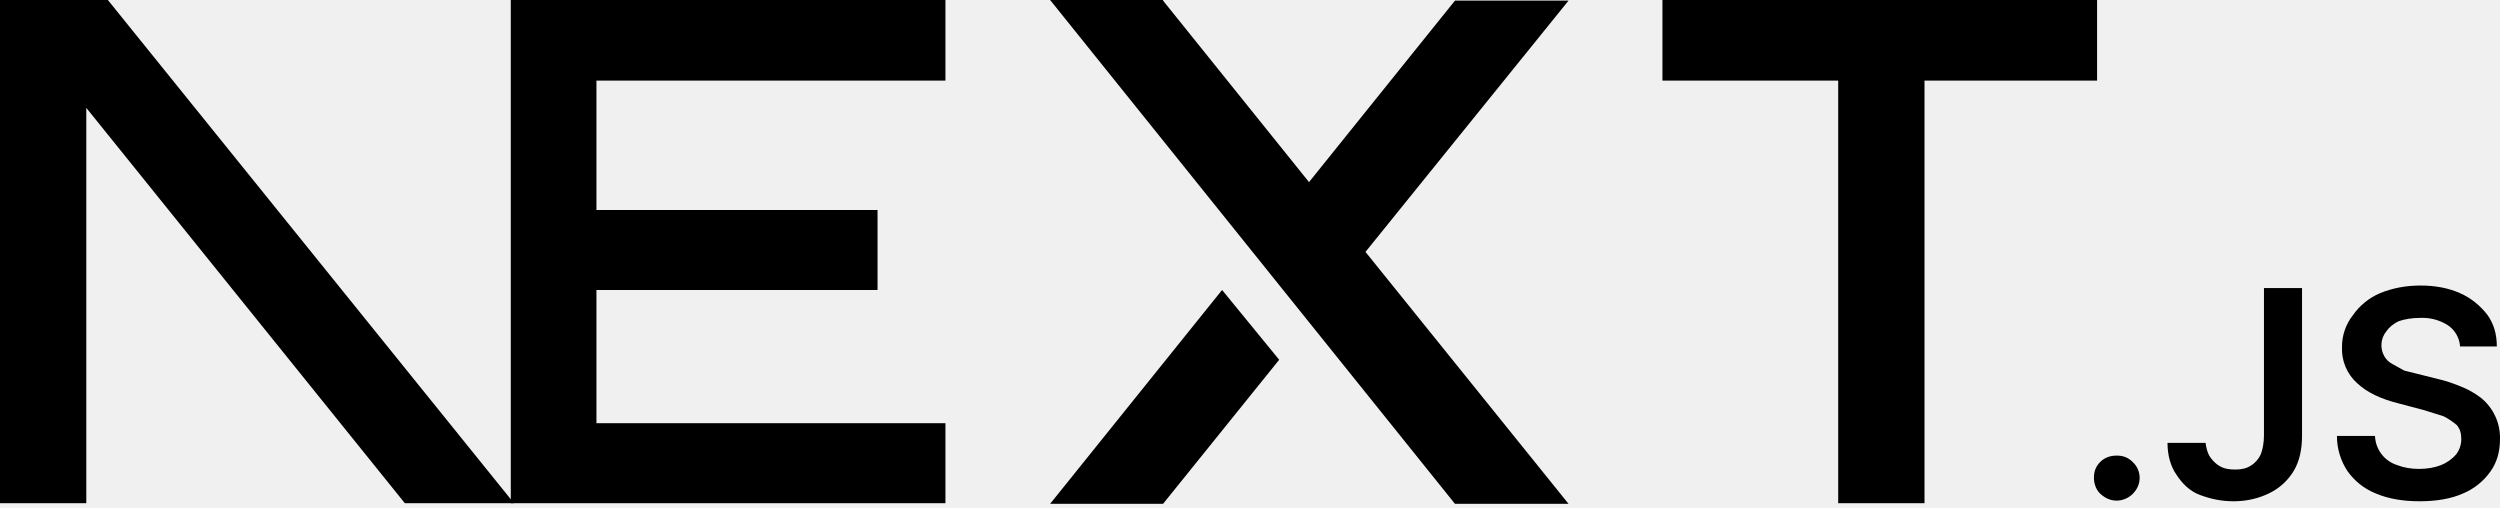
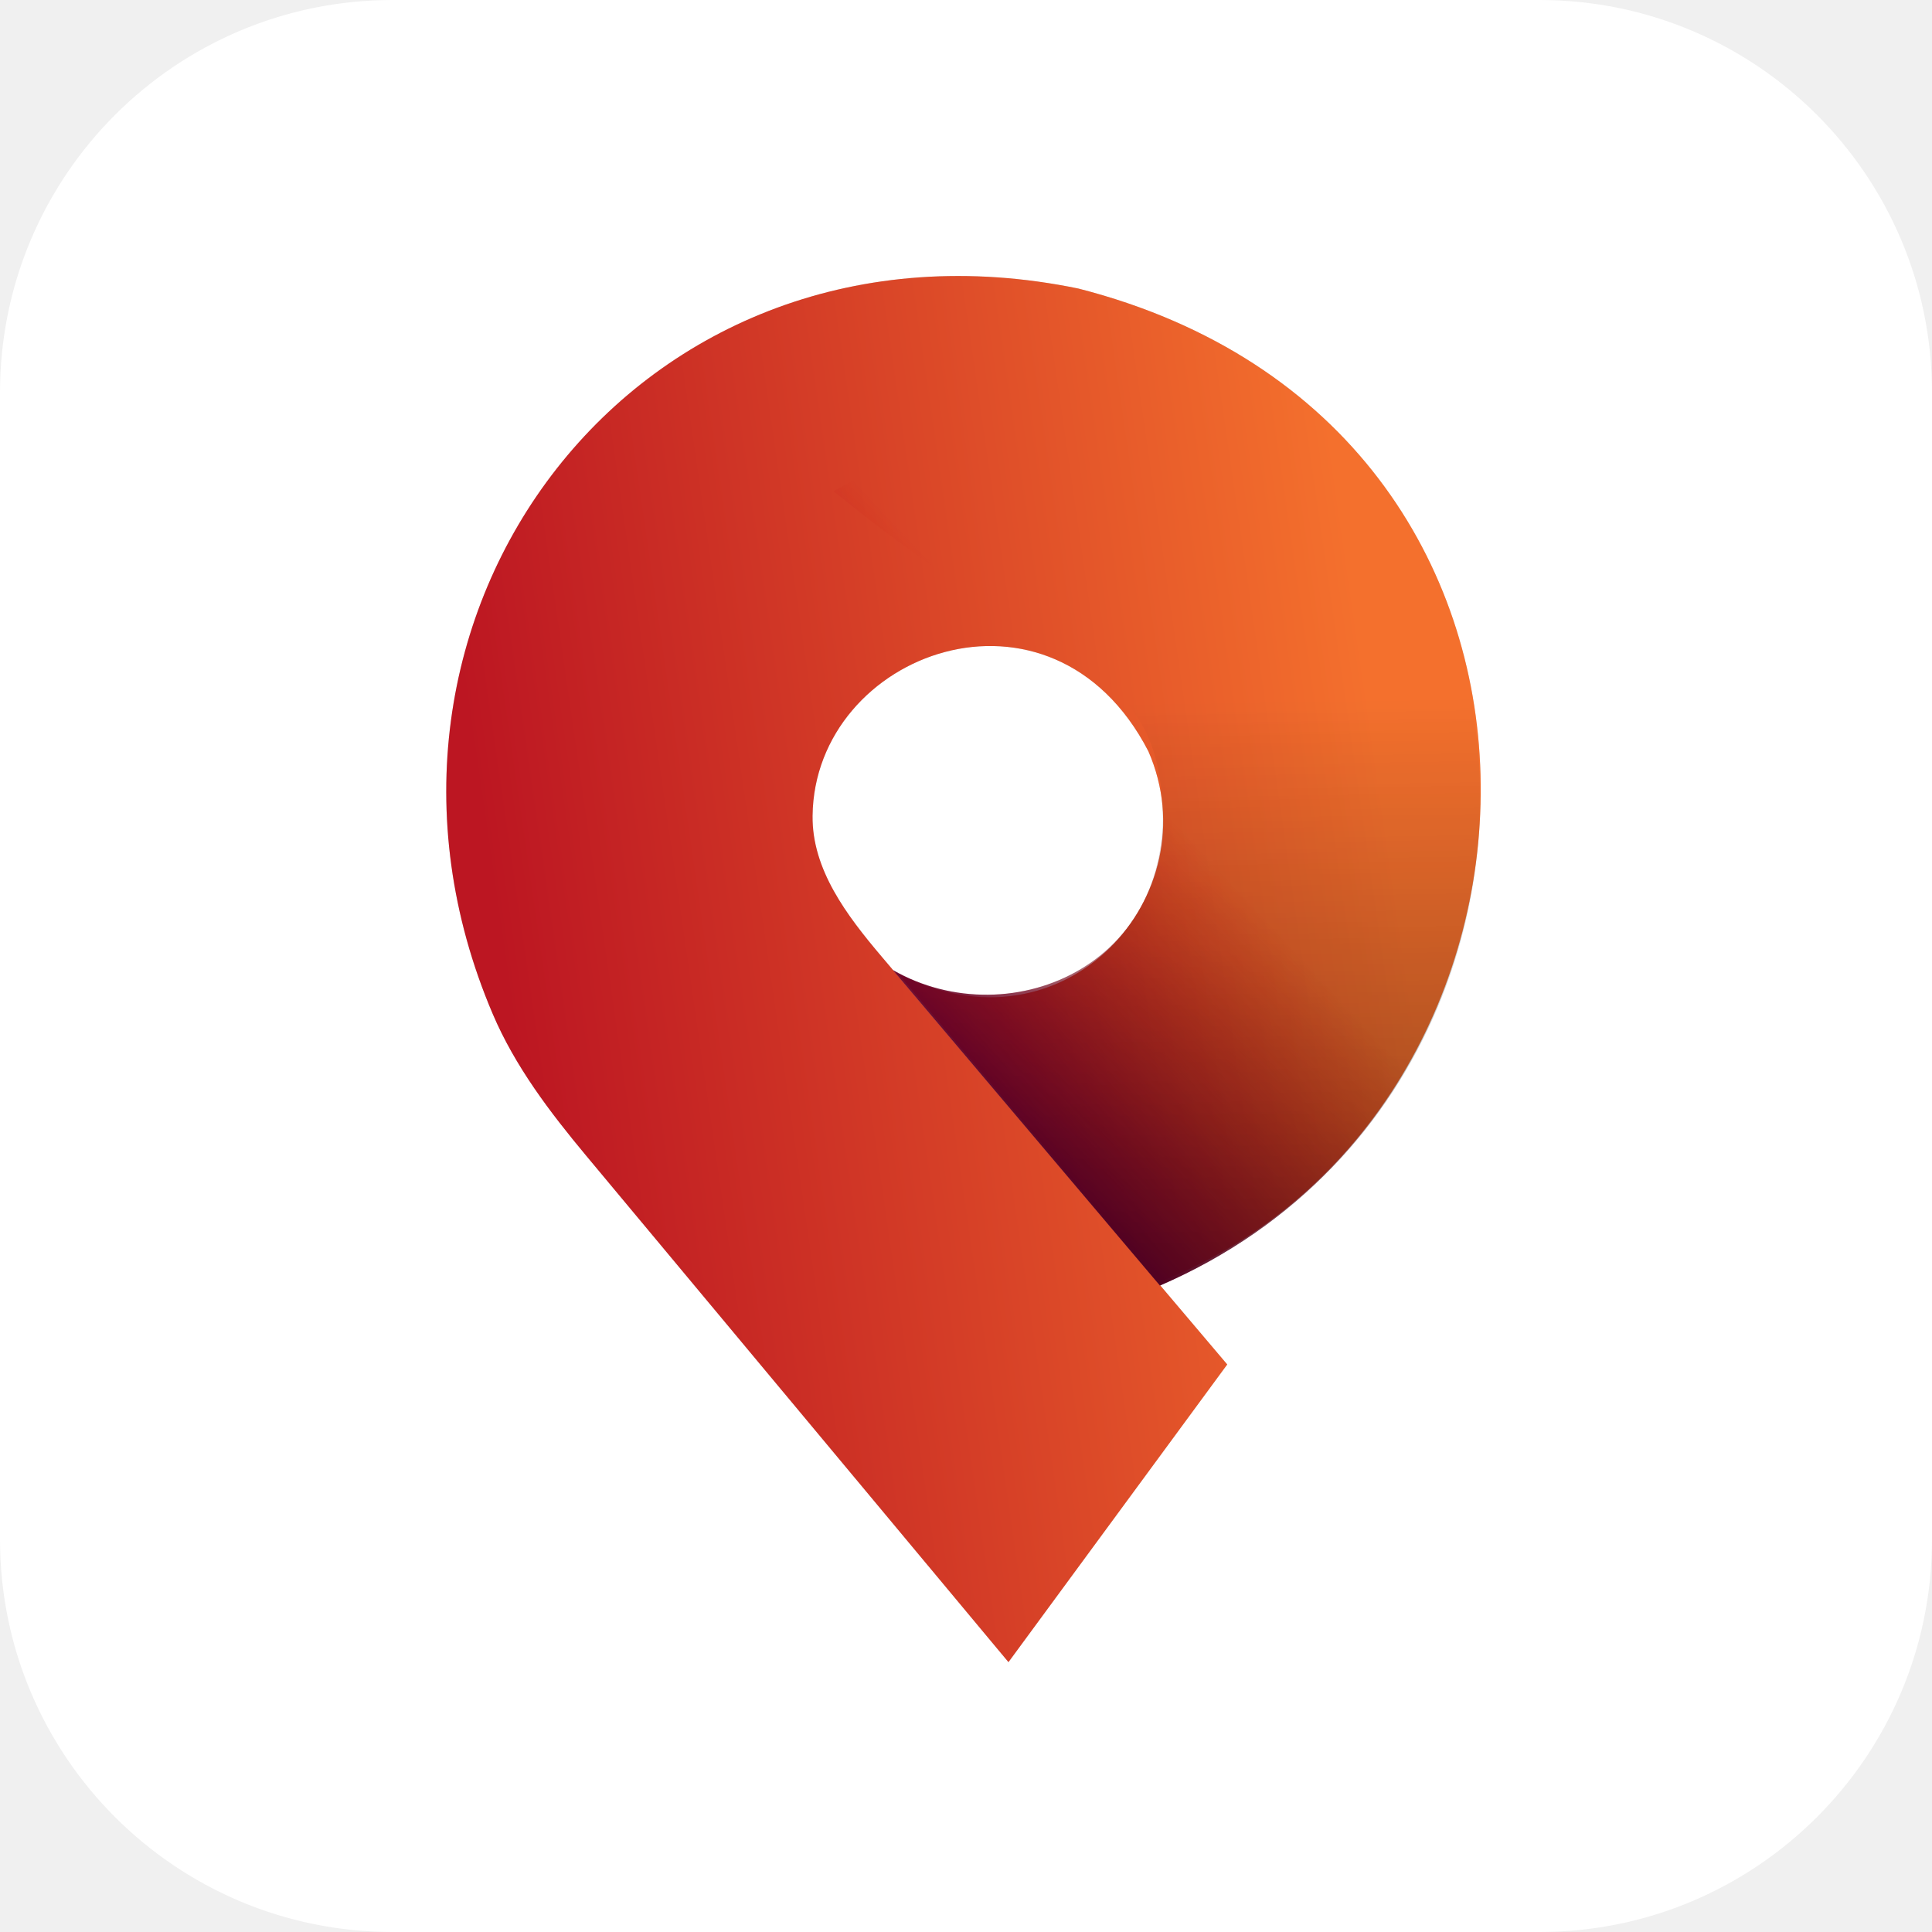
- <svg xmlns="http://www.w3.org/2000/svg" fill="none" viewBox="0 0 394 80">
-   <path fill="#000" d="M262 0h68.5v12.7h-27.2v66.6h-13.6V12.7H262V0ZM149 0v12.7H94v20.4h44.3v12.6H94v21h55v12.6H80.5V0h68.7zm34.3 0h-17.8l63.8 79.4h17.9l-32-39.7 32-39.6h-17.9l-23 28.6-23-28.6zm18.3 56.7-9-11-27.1 33.7h17.8l18.3-22.7z" />
-   <path fill="#000" d="M81 79.3 17 0H0v79.3h13.6V17l50.2 62.3H81Zm252.6-.4c-1 0-1.8-.4-2.5-1s-1.1-1.6-1.1-2.6.3-1.8 1-2.5 1.6-1 2.6-1 1.8.3 2.5 1a3.4 3.4 0 0 1 .6 4.3 3.7 3.7 0 0 1-3 1.8zm23.2-33.5h6v23.3c0 2.1-.4 4-1.3 5.5a9.1 9.1 0 0 1-3.8 3.5c-1.6.8-3.5 1.3-5.7 1.3-2 0-3.7-.4-5.3-1s-2.8-1.8-3.7-3.2c-.9-1.3-1.4-3-1.4-5h6c.1.8.3 1.6.7 2.2s1 1.2 1.6 1.5c.7.4 1.5.5 2.4.5 1 0 1.8-.2 2.4-.6a4 4 0 0 0 1.6-1.8c.3-.8.5-1.8.5-3V45.5zm30.9 9.1a4.4 4.4 0 0 0-2-3.3 7.5 7.5 0 0 0-4.3-1.1c-1.3 0-2.4.2-3.3.5-.9.4-1.6 1-2 1.6a3.5 3.5 0 0 0-.3 4c.3.5.7.9 1.3 1.2l1.8 1 2 .5 3.2.8c1.3.3 2.5.7 3.7 1.2a13 13 0 0 1 3.2 1.8 8.1 8.1 0 0 1 3 6.5c0 2-.5 3.7-1.5 5.1a10 10 0 0 1-4.4 3.5c-1.8.8-4.1 1.2-6.8 1.2-2.6 0-4.9-.4-6.8-1.2-2-.8-3.4-2-4.5-3.5a10 10 0 0 1-1.7-5.6h6a5 5 0 0 0 3.5 4.6c1 .4 2.2.6 3.4.6 1.3 0 2.5-.2 3.5-.6 1-.4 1.8-1 2.4-1.7a4 4 0 0 0 .8-2.4c0-.9-.2-1.6-.7-2.2a11 11 0 0 0-2.1-1.4l-3.2-1-3.8-1c-2.8-.7-5-1.7-6.6-3.2a7.2 7.2 0 0 1-2.4-5.7 8 8 0 0 1 1.7-5 10 10 0 0 1 4.3-3.5c2-.8 4-1.2 6.4-1.2 2.3 0 4.4.4 6.2 1.2 1.8.8 3.2 2 4.3 3.4 1 1.4 1.5 3 1.5 5h-5.8z" />
+ <svg xmlns="http://www.w3.org/2000/svg" width="315" height="315" viewBox="0 0 315 315" fill="none">
+   <rect width="315" height="315" rx="64" fill="white" />
+   <path d="M200.092 222.467L164.423 271L95.573 188.429C89.638 181.31 83.976 173.852 80.341 165.327C52.799 100.734 103.863 32.213 175.826 47.046C263.829 69.558 258.274 181.828 188.983 209.018L146.436 158.731C173.626 172.765 197.461 145.866 187.228 122.477C171.483 92.001 132.792 106.309 132.482 133.015C132.381 141.775 138.066 149.265 143.729 155.949L200.092 222.467Z" fill="#D9D9D9" />
+   <path d="M200.092 222.467L164.423 271L95.573 188.429C89.638 181.31 83.976 173.852 80.341 165.327C52.799 100.734 103.863 32.213 175.826 47.046C263.829 69.558 258.274 181.828 188.983 209.018L146.436 158.731C173.626 172.765 197.461 145.866 187.228 122.477C171.483 92.001 132.792 106.309 132.482 133.015C132.381 141.775 138.066 149.265 143.729 155.949L200.092 222.467Z" fill="url(#paint0_linear_46_356)" />
+   <path d="M145.56 158.146L189.123 209.603C278.88 170.718 247.597 18.102 135.912 80.088C169.827 107.859 186.24 107.55 189.123 127.155C193.509 156.977 164.857 169.256 145.56 158.146Z" fill="url(#paint1_linear_46_356)" />
+   <path d="M145.56 158.146L189.123 209.603C278.88 170.718 247.597 18.102 135.912 80.088C169.827 107.859 186.24 107.55 189.123 127.155C193.509 156.977 164.857 169.256 145.56 158.146Z" fill="url(#paint2_linear_46_356)" fill-opacity="0.2" />
+   <path d="M145.56 158.146L189.123 209.603C278.88 170.718 247.597 18.102 135.912 80.088C169.827 107.859 186.24 107.55 189.123 127.155C193.509 156.977 164.857 169.256 145.56 158.146Z" fill="url(#paint3_linear_46_356)" fill-opacity="0.2" />
+   <defs>
+     <linearGradient id="paint0_linear_46_356" x1="85.597" y1="183.111" x2="322.561" y2="148.859" gradientUnits="userSpaceOnUse">
+       <stop stop-color="#BC1622" />
+       <stop offset="0.611" stop-color="#F4702D" />
+     </linearGradient>
+     <linearGradient id="paint1_linear_46_356" x1="172.847" y1="205.099" x2="218.306" y2="162.482" gradientUnits="userSpaceOnUse">
+       <stop offset="0.15" stop-color="#800334" />
+       <stop offset="1" stop-color="#C70307" stop-opacity="0" />
+     </linearGradient>
+     <linearGradient id="paint2_linear_46_356" x1="175.688" y1="115.603" x2="177.082" y2="203.679" gradientUnits="userSpaceOnUse">
+       <stop stop-opacity="0" />
+       <stop offset="1" />
+     </linearGradient>
+     <linearGradient id="paint3_linear_46_356" x1="175.688" y1="114.182" x2="177.082" y2="203.679" gradientUnits="userSpaceOnUse">
+       <stop stop-opacity="0" />
+       <stop offset="1" />
+     </linearGradient>
+   </defs>
</svg>
